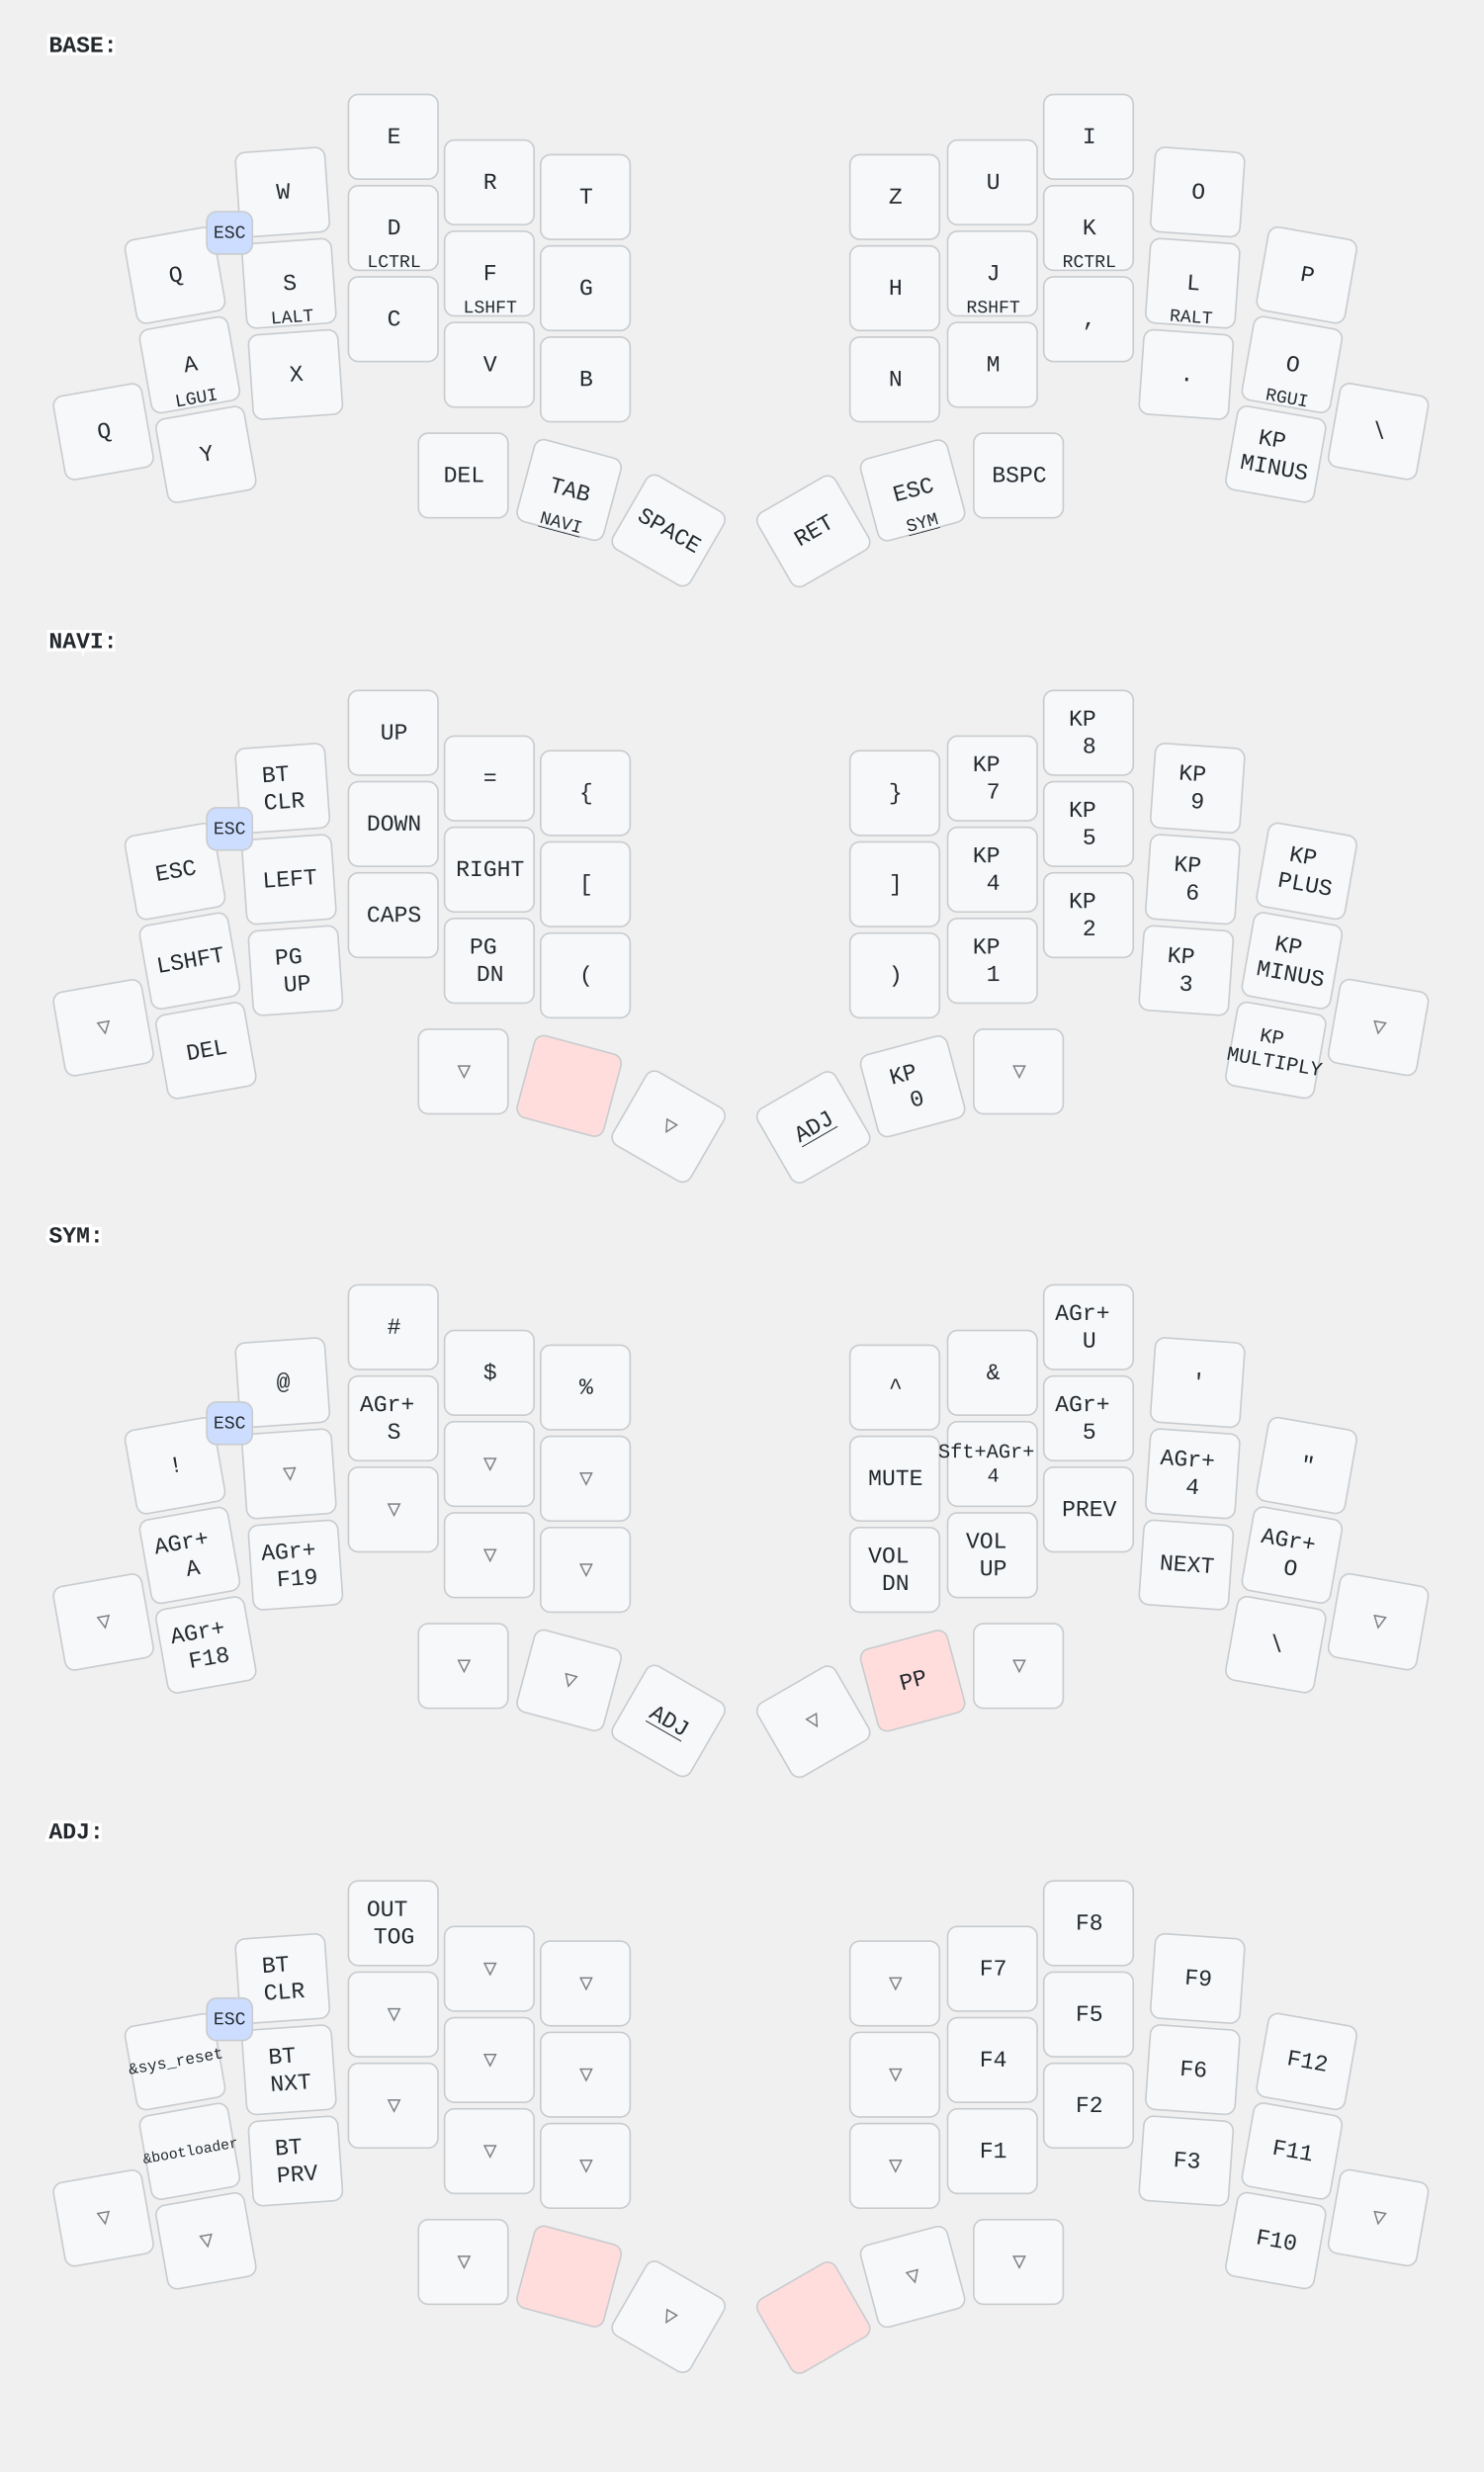
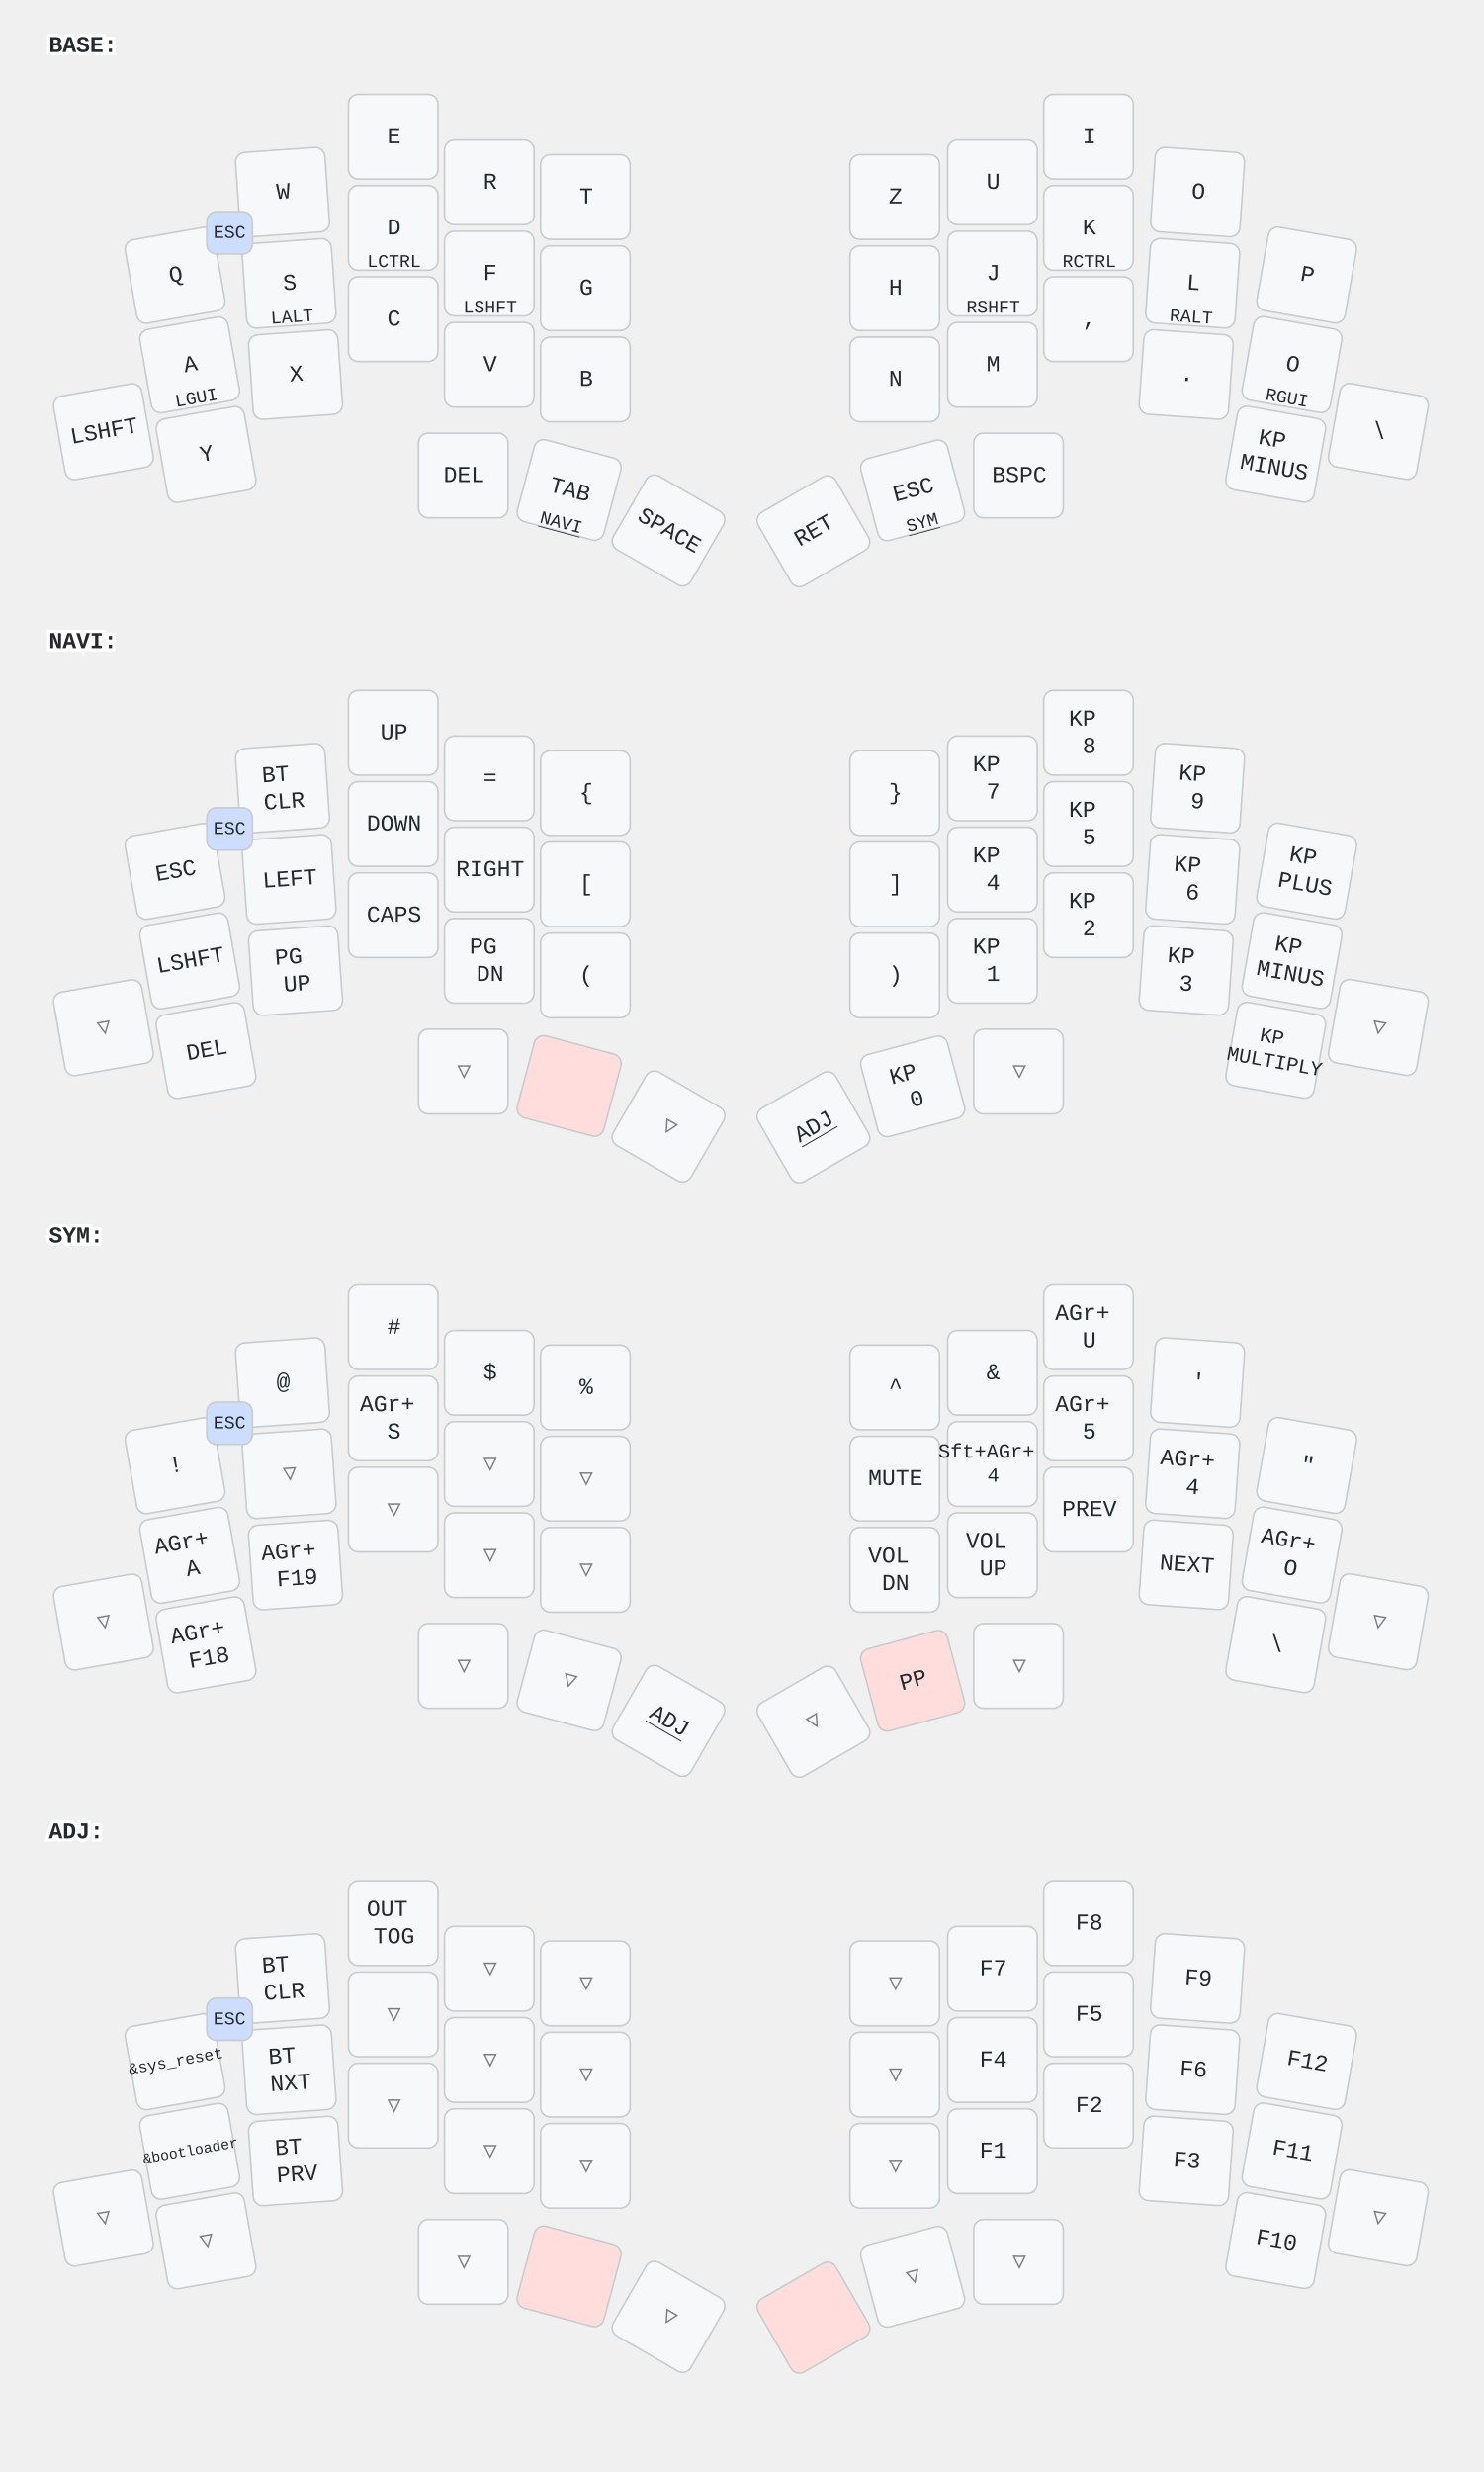
<svg xmlns="http://www.w3.org/2000/svg" width="911" height="1518" viewBox="0 0 911 1518" class="keymap">
  <style>/* inherit to force styles through use tags */
svg path {
    fill: inherit;
}

/* font and background color specifications */
svg.keymap {
    font-family: SFMono-Regular,Consolas,Liberation Mono,Menlo,monospace;
    font-size: 14px;
    font-kerning: normal;
    text-rendering: optimizeLegibility;
    fill: #24292e;
}

/* default key styling */
rect.key {
    fill: #f6f8fa;
}

rect.key, rect.combo {
    stroke: #c9cccf;
    stroke-width: 1;
}

/* default key side styling, only used is draw_key_sides is set */
rect.side {
    filter: brightness(90%);
}

/* color accent for combo boxes */
rect.combo, rect.combo-separate {
    fill: #cdf;
}

/* color accent for held keys */
rect.held, rect.combo.held {
    fill: #fdd;
}

/* color accent for ghost (optional) keys */
rect.ghost, rect.combo.ghost {
    stroke-dasharray: 4, 4;
    stroke-width: 2;
}

text {
    text-anchor: middle;
    dominant-baseline: middle;
}

/* styling for layer labels */
text.label {
    font-weight: bold;
    text-anchor: start;
    stroke: white;
    stroke-width: 4;
    paint-order: stroke;
}

/* styling for optional footer */
text.footer {
    text-anchor: end;
    dominant-baseline: auto;
    stroke: white;
    stroke-width: 4;
    paint-order: stroke;
}

/* styling for combo tap, and key hold/shifted label text */
text.combo, text.hold, text.shifted {
    font-size: 11px;
}

text.hold {
    text-anchor: middle;
    dominant-baseline: auto;
}

text.shifted {
    text-anchor: middle;
    dominant-baseline: hanging;
}

text.layer-activator {
    text-decoration: underline;
}

/* styling for hold/shifted label text in combo box */
text.combo.hold, text.combo.shifted {
    font-size: 8px;
}

/* lighter symbol for transparent keys */
text.trans {
    fill: #7b7e81;
}

/* styling for combo dendrons */
path.combo {
    stroke-width: 1;
    stroke: gray;
    fill: none;
}

/* Start Tabler Icons Cleanup */
/* cannot use height/width with glyphs */
.icon-tabler &gt; path {
    fill: inherit;
    stroke: inherit;
    stroke-width: 2;
}
/* hide tabler's default box */
.icon-tabler &gt; path[stroke="none"][fill="none"] {
    visibility: hidden;
}
/* End Tabler Icons Cleanup */
</style>
  <g transform="translate(30, 0)" class="layer-BASE">
    <text x="0" y="28" class="label" id="BASE">BASE:</text>
    <g transform="translate(0, 56)">
      <g transform="translate(78, 113) rotate(-10.0)" class="key keypos-0">
        <rect rx="6" ry="6" x="-28" y="-26" width="55" height="52" class="key" />
        <text x="0" y="0" class="key tap">Q</text>
      </g>
      <g transform="translate(144, 62) rotate(-4.0)" class="key keypos-1">
        <rect rx="6" ry="6" x="-28" y="-26" width="55" height="52" class="key" />
        <text x="0" y="0" class="key tap">W</text>
      </g>
      <g transform="translate(212, 28)" class="key keypos-2">
        <rect rx="6" ry="6" x="-28" y="-26" width="55" height="52" class="key" />
        <text x="0" y="0" class="key tap">E</text>
      </g>
      <g transform="translate(271, 56)" class="key keypos-3">
        <rect rx="6" ry="6" x="-28" y="-26" width="55" height="52" class="key" />
        <text x="0" y="0" class="key tap">R</text>
      </g>
      <g transform="translate(330, 65)" class="key keypos-4">
        <rect rx="6" ry="6" x="-28" y="-26" width="55" height="52" class="key" />
        <text x="0" y="0" class="key tap">T</text>
      </g>
      <g transform="translate(520, 65)" class="key keypos-5">
        <rect rx="6" ry="6" x="-28" y="-26" width="55" height="52" class="key" />
        <text x="0" y="0" class="key tap">Z</text>
      </g>
      <g transform="translate(580, 56)" class="key keypos-6">
        <rect rx="6" ry="6" x="-28" y="-26" width="55" height="52" class="key" />
        <text x="0" y="0" class="key tap">U</text>
      </g>
      <g transform="translate(639, 28)" class="key keypos-7">
        <rect rx="6" ry="6" x="-28" y="-26" width="55" height="52" class="key" />
        <text x="0" y="0" class="key tap">I</text>
      </g>
      <g transform="translate(706, 62) rotate(4.0)" class="key keypos-8">
        <rect rx="6" ry="6" x="-28" y="-26" width="55" height="52" class="key" />
        <text x="0" y="0" class="key tap">O</text>
      </g>
      <g transform="translate(773, 113) rotate(10.0)" class="key keypos-9">
        <rect rx="6" ry="6" x="-28" y="-26" width="55" height="52" class="key" />
        <text x="0" y="0" class="key tap">P</text>
      </g>
      <g transform="translate(87, 168) rotate(-10.0)" class="key keypos-10">
        <rect rx="6" ry="6" x="-28" y="-26" width="55" height="52" class="key" />
        <text x="0" y="0" class="key tap">A</text>
        <text x="0" y="24" class="key hold">LGUI</text>
      </g>
      <g transform="translate(148, 118) rotate(-4.0)" class="key keypos-11">
        <rect rx="6" ry="6" x="-28" y="-26" width="55" height="52" class="key" />
        <text x="0" y="0" class="key tap">S</text>
        <text x="0" y="24" class="key hold">LALT</text>
      </g>
      <g transform="translate(212, 84)" class="key keypos-12">
        <rect rx="6" ry="6" x="-28" y="-26" width="55" height="52" class="key" />
        <text x="0" y="0" class="key tap">D</text>
        <text x="0" y="24" class="key hold">LCTRL</text>
      </g>
      <g transform="translate(271, 112)" class="key keypos-13">
        <rect rx="6" ry="6" x="-28" y="-26" width="55" height="52" class="key" />
        <text x="0" y="0" class="key tap">F</text>
        <text x="0" y="24" class="key hold">LSHFT</text>
      </g>
      <g transform="translate(330, 121)" class="key keypos-14">
        <rect rx="6" ry="6" x="-28" y="-26" width="55" height="52" class="key" />
        <text x="0" y="0" class="key tap">G</text>
      </g>
      <g transform="translate(520, 121)" class="key keypos-15">
        <rect rx="6" ry="6" x="-28" y="-26" width="55" height="52" class="key" />
        <text x="0" y="0" class="key tap">H</text>
      </g>
      <g transform="translate(580, 112)" class="key keypos-16">
        <rect rx="6" ry="6" x="-28" y="-26" width="55" height="52" class="key" />
        <text x="0" y="0" class="key tap">J</text>
        <text x="0" y="24" class="key hold">RSHFT</text>
      </g>
      <g transform="translate(639, 84)" class="key keypos-17">
        <rect rx="6" ry="6" x="-28" y="-26" width="55" height="52" class="key" />
        <text x="0" y="0" class="key tap">K</text>
        <text x="0" y="24" class="key hold">RCTRL</text>
      </g>
      <g transform="translate(703, 118) rotate(4.0)" class="key keypos-18">
        <rect rx="6" ry="6" x="-28" y="-26" width="55" height="52" class="key" />
        <text x="0" y="0" class="key tap">L</text>
        <text x="0" y="24" class="key hold">RALT</text>
      </g>
      <g transform="translate(764, 168) rotate(10.0)" class="key keypos-19">
        <rect rx="6" ry="6" x="-28" y="-26" width="55" height="52" class="key" />
        <text x="0" y="0" class="key tap">O</text>
        <text x="0" y="24" class="key hold">RGUI</text>
      </g>
      <g transform="translate(34, 209) rotate(-10.0)" class="key keypos-20">
        <rect rx="6" ry="6" x="-28" y="-26" width="55" height="52" class="key" />
-         <text x="0" y="0" class="key tap">Q</text>
+         <text x="0" y="0" class="key tap">LSHFT</text>
      </g>
      <g transform="translate(97, 223) rotate(-10.0)" class="key keypos-21">
        <rect rx="6" ry="6" x="-28" y="-26" width="55" height="52" class="key" />
        <text x="0" y="0" class="key tap">Y</text>
      </g>
      <g transform="translate(152, 174) rotate(-4.0)" class="key keypos-22">
        <rect rx="6" ry="6" x="-28" y="-26" width="55" height="52" class="key" />
        <text x="0" y="0" class="key tap">X</text>
      </g>
      <g transform="translate(212, 140)" class="key keypos-23">
        <rect rx="6" ry="6" x="-28" y="-26" width="55" height="52" class="key" />
        <text x="0" y="0" class="key tap">C</text>
      </g>
      <g transform="translate(271, 168)" class="key keypos-24">
        <rect rx="6" ry="6" x="-28" y="-26" width="55" height="52" class="key" />
        <text x="0" y="0" class="key tap">V</text>
      </g>
      <g transform="translate(330, 177)" class="key keypos-25">
        <rect rx="6" ry="6" x="-28" y="-26" width="55" height="52" class="key" />
        <text x="0" y="0" class="key tap">B</text>
      </g>
      <g transform="translate(520, 177)" class="key keypos-26">
        <rect rx="6" ry="6" x="-28" y="-26" width="55" height="52" class="key" />
        <text x="0" y="0" class="key tap">N</text>
      </g>
      <g transform="translate(580, 168)" class="key keypos-27">
        <rect rx="6" ry="6" x="-28" y="-26" width="55" height="52" class="key" />
        <text x="0" y="0" class="key tap">M</text>
      </g>
      <g transform="translate(639, 140)" class="key keypos-28">
        <rect rx="6" ry="6" x="-28" y="-26" width="55" height="52" class="key" />
        <text x="0" y="0" class="key tap">,</text>
      </g>
      <g transform="translate(699, 174) rotate(4.0)" class="key keypos-29">
        <rect rx="6" ry="6" x="-28" y="-26" width="55" height="52" class="key" />
        <text x="0" y="0" class="key tap">.</text>
      </g>
      <g transform="translate(754, 223) rotate(10.0)" class="key keypos-30">
        <rect rx="6" ry="6" x="-28" y="-26" width="55" height="52" class="key" />
        <text x="0" y="0" class="key tap">
          <tspan x="0" dy="-0.6em">KP</tspan>
          <tspan x="0" dy="1.2em">MINUS</tspan>
        </text>
      </g>
      <g transform="translate(817, 209) rotate(10.0)" class="key keypos-31">
        <rect rx="6" ry="6" x="-28" y="-26" width="55" height="52" class="key" />
        <text x="0" y="0" class="key tap">\</text>
      </g>
      <g transform="translate(255, 236)" class="key keypos-32">
        <rect rx="6" ry="6" x="-28" y="-26" width="55" height="52" class="key" />
        <text x="0" y="0" class="key tap">DEL</text>
      </g>
      <g transform="translate(320, 245) rotate(15.0)" class="key keypos-33">
        <rect rx="6" ry="6" x="-28" y="-26" width="55" height="52" class="key" />
        <text x="0" y="0" class="key tap">TAB</text>
        <a href="#NAVI">
          <text x="0" y="24" class="key hold layer-activator">NAVI</text>
        </a>
      </g>
      <g transform="translate(381, 270) rotate(30.0)" class="key keypos-34">
        <rect rx="6" ry="6" x="-28" y="-26" width="55" height="52" class="key" />
        <text x="0" y="0" class="key tap">SPACE</text>
      </g>
      <g transform="translate(470, 270) rotate(-30.0)" class="key keypos-35">
        <rect rx="6" ry="6" x="-28" y="-26" width="55" height="52" class="key" />
        <text x="0" y="0" class="key tap">RET</text>
      </g>
      <g transform="translate(531, 245) rotate(-15.0)" class="key keypos-36">
        <rect rx="6" ry="6" x="-28" y="-26" width="55" height="52" class="key" />
        <text x="0" y="0" class="key tap">ESC</text>
        <a href="#SYM">
          <text x="0" y="24" class="key hold layer-activator">SYM</text>
        </a>
      </g>
      <g transform="translate(596, 236)" class="key keypos-37">
        <rect rx="6" ry="6" x="-28" y="-26" width="55" height="52" class="key" />
        <text x="0" y="0" class="key tap">BSPC</text>
      </g>
      <g class="combo combopos-0">
        <rect rx="6" ry="6" x="97" y="74" width="28" height="26" class="combo" />
        <text x="111" y="87" class="combo tap">ESC</text>
      </g>
    </g>
  </g>
  <g transform="translate(30, 366)" class="layer-NAVI">
    <text x="0" y="28" class="label" id="NAVI">NAVI:</text>
    <g transform="translate(0, 56)">
      <g transform="translate(78, 113) rotate(-10.0)" class="key keypos-0">
        <rect rx="6" ry="6" x="-28" y="-26" width="55" height="52" class="key" />
        <text x="0" y="0" class="key tap">ESC</text>
      </g>
      <g transform="translate(144, 62) rotate(-4.0)" class="key keypos-1">
        <rect rx="6" ry="6" x="-28" y="-26" width="55" height="52" class="key" />
        <text x="0" y="0" class="key tap">
          <tspan x="0" dy="-0.6em">BT</tspan>
          <tspan x="0" dy="1.2em">CLR</tspan>
        </text>
      </g>
      <g transform="translate(212, 28)" class="key keypos-2">
        <rect rx="6" ry="6" x="-28" y="-26" width="55" height="52" class="key" />
        <text x="0" y="0" class="key tap">UP</text>
      </g>
      <g transform="translate(271, 56)" class="key keypos-3">
        <rect rx="6" ry="6" x="-28" y="-26" width="55" height="52" class="key" />
        <text x="0" y="0" class="key tap">=</text>
      </g>
      <g transform="translate(330, 65)" class="key keypos-4">
        <rect rx="6" ry="6" x="-28" y="-26" width="55" height="52" class="key" />
        <text x="0" y="0" class="key tap">{</text>
      </g>
      <g transform="translate(520, 65)" class="key keypos-5">
        <rect rx="6" ry="6" x="-28" y="-26" width="55" height="52" class="key" />
        <text x="0" y="0" class="key tap">}</text>
      </g>
      <g transform="translate(580, 56)" class="key keypos-6">
        <rect rx="6" ry="6" x="-28" y="-26" width="55" height="52" class="key" />
        <text x="0" y="0" class="key tap">
          <tspan x="0" dy="-0.6em">KP</tspan>
          <tspan x="0" dy="1.2em">7</tspan>
        </text>
      </g>
      <g transform="translate(639, 28)" class="key keypos-7">
        <rect rx="6" ry="6" x="-28" y="-26" width="55" height="52" class="key" />
        <text x="0" y="0" class="key tap">
          <tspan x="0" dy="-0.6em">KP</tspan>
          <tspan x="0" dy="1.2em">8</tspan>
        </text>
      </g>
      <g transform="translate(706, 62) rotate(4.0)" class="key keypos-8">
        <rect rx="6" ry="6" x="-28" y="-26" width="55" height="52" class="key" />
        <text x="0" y="0" class="key tap">
          <tspan x="0" dy="-0.6em">KP</tspan>
          <tspan x="0" dy="1.2em">9</tspan>
        </text>
      </g>
      <g transform="translate(773, 113) rotate(10.0)" class="key keypos-9">
        <rect rx="6" ry="6" x="-28" y="-26" width="55" height="52" class="key" />
        <text x="0" y="0" class="key tap">
          <tspan x="0" dy="-0.6em">KP</tspan>
          <tspan x="0" dy="1.2em">PLUS</tspan>
        </text>
      </g>
      <g transform="translate(87, 168) rotate(-10.0)" class="key keypos-10">
        <rect rx="6" ry="6" x="-28" y="-26" width="55" height="52" class="key" />
        <text x="0" y="0" class="key tap">LSHFT</text>
      </g>
      <g transform="translate(148, 118) rotate(-4.0)" class="key keypos-11">
        <rect rx="6" ry="6" x="-28" y="-26" width="55" height="52" class="key" />
        <text x="0" y="0" class="key tap">LEFT</text>
      </g>
      <g transform="translate(212, 84)" class="key keypos-12">
        <rect rx="6" ry="6" x="-28" y="-26" width="55" height="52" class="key" />
        <text x="0" y="0" class="key tap">DOWN</text>
      </g>
      <g transform="translate(271, 112)" class="key keypos-13">
        <rect rx="6" ry="6" x="-28" y="-26" width="55" height="52" class="key" />
        <text x="0" y="0" class="key tap">RIGHT</text>
      </g>
      <g transform="translate(330, 121)" class="key keypos-14">
        <rect rx="6" ry="6" x="-28" y="-26" width="55" height="52" class="key" />
        <text x="0" y="0" class="key tap">[</text>
      </g>
      <g transform="translate(520, 121)" class="key keypos-15">
        <rect rx="6" ry="6" x="-28" y="-26" width="55" height="52" class="key" />
        <text x="0" y="0" class="key tap">]</text>
      </g>
      <g transform="translate(580, 112)" class="key keypos-16">
        <rect rx="6" ry="6" x="-28" y="-26" width="55" height="52" class="key" />
        <text x="0" y="0" class="key tap">
          <tspan x="0" dy="-0.6em">KP</tspan>
          <tspan x="0" dy="1.2em">4</tspan>
        </text>
      </g>
      <g transform="translate(639, 84)" class="key keypos-17">
        <rect rx="6" ry="6" x="-28" y="-26" width="55" height="52" class="key" />
        <text x="0" y="0" class="key tap">
          <tspan x="0" dy="-0.6em">KP</tspan>
          <tspan x="0" dy="1.2em">5</tspan>
        </text>
      </g>
      <g transform="translate(703, 118) rotate(4.0)" class="key keypos-18">
        <rect rx="6" ry="6" x="-28" y="-26" width="55" height="52" class="key" />
        <text x="0" y="0" class="key tap">
          <tspan x="0" dy="-0.6em">KP</tspan>
          <tspan x="0" dy="1.2em">6</tspan>
        </text>
      </g>
      <g transform="translate(764, 168) rotate(10.0)" class="key keypos-19">
        <rect rx="6" ry="6" x="-28" y="-26" width="55" height="52" class="key" />
        <text x="0" y="0" class="key tap">
          <tspan x="0" dy="-0.6em">KP</tspan>
          <tspan x="0" dy="1.2em">MINUS</tspan>
        </text>
      </g>
      <g transform="translate(34, 209) rotate(-10.0)" class="key trans keypos-20">
        <rect rx="6" ry="6" x="-28" y="-26" width="55" height="52" class="key trans" />
        <text x="0" y="0" class="key trans tap">▽</text>
      </g>
      <g transform="translate(97, 223) rotate(-10.0)" class="key keypos-21">
        <rect rx="6" ry="6" x="-28" y="-26" width="55" height="52" class="key" />
        <text x="0" y="0" class="key tap">DEL</text>
      </g>
      <g transform="translate(152, 174) rotate(-4.0)" class="key keypos-22">
        <rect rx="6" ry="6" x="-28" y="-26" width="55" height="52" class="key" />
        <text x="0" y="0" class="key tap">
          <tspan x="0" dy="-0.6em">PG</tspan>
          <tspan x="0" dy="1.2em">UP</tspan>
        </text>
      </g>
      <g transform="translate(212, 140)" class="key keypos-23">
        <rect rx="6" ry="6" x="-28" y="-26" width="55" height="52" class="key" />
        <text x="0" y="0" class="key tap">CAPS</text>
      </g>
      <g transform="translate(271, 168)" class="key keypos-24">
        <rect rx="6" ry="6" x="-28" y="-26" width="55" height="52" class="key" />
        <text x="0" y="0" class="key tap">
          <tspan x="0" dy="-0.6em">PG</tspan>
          <tspan x="0" dy="1.2em">DN</tspan>
        </text>
      </g>
      <g transform="translate(330, 177)" class="key keypos-25">
        <rect rx="6" ry="6" x="-28" y="-26" width="55" height="52" class="key" />
        <text x="0" y="0" class="key tap">(</text>
      </g>
      <g transform="translate(520, 177)" class="key keypos-26">
        <rect rx="6" ry="6" x="-28" y="-26" width="55" height="52" class="key" />
        <text x="0" y="0" class="key tap">)</text>
      </g>
      <g transform="translate(580, 168)" class="key keypos-27">
        <rect rx="6" ry="6" x="-28" y="-26" width="55" height="52" class="key" />
        <text x="0" y="0" class="key tap">
          <tspan x="0" dy="-0.6em">KP</tspan>
          <tspan x="0" dy="1.2em">1</tspan>
        </text>
      </g>
      <g transform="translate(639, 140)" class="key keypos-28">
        <rect rx="6" ry="6" x="-28" y="-26" width="55" height="52" class="key" />
        <text x="0" y="0" class="key tap">
          <tspan x="0" dy="-0.6em">KP</tspan>
          <tspan x="0" dy="1.2em">2</tspan>
        </text>
      </g>
      <g transform="translate(699, 174) rotate(4.0)" class="key keypos-29">
        <rect rx="6" ry="6" x="-28" y="-26" width="55" height="52" class="key" />
        <text x="0" y="0" class="key tap">
          <tspan x="0" dy="-0.6em">KP</tspan>
          <tspan x="0" dy="1.2em">3</tspan>
        </text>
      </g>
      <g transform="translate(754, 223) rotate(10.0)" class="key keypos-30">
        <rect rx="6" ry="6" x="-28" y="-26" width="55" height="52" class="key" />
        <text x="0" y="0" class="key tap">
          <tspan x="0" dy="-0.6em" style="font-size: 88%">KP</tspan>
          <tspan x="0" dy="1.2em" style="font-size: 88%">MULTIPLY</tspan>
        </text>
      </g>
      <g transform="translate(817, 209) rotate(10.0)" class="key trans keypos-31">
        <rect rx="6" ry="6" x="-28" y="-26" width="55" height="52" class="key trans" />
        <text x="0" y="0" class="key trans tap">▽</text>
      </g>
      <g transform="translate(255, 236)" class="key trans keypos-32">
        <rect rx="6" ry="6" x="-28" y="-26" width="55" height="52" class="key trans" />
        <text x="0" y="0" class="key trans tap">▽</text>
      </g>
      <g transform="translate(320, 245) rotate(15.0)" class="key held keypos-33">
        <rect rx="6" ry="6" x="-28" y="-26" width="55" height="52" class="key held" />
      </g>
      <g transform="translate(381, 270) rotate(30.0)" class="key trans keypos-34">
        <rect rx="6" ry="6" x="-28" y="-26" width="55" height="52" class="key trans" />
        <text x="0" y="0" class="key trans tap">▽</text>
      </g>
      <g transform="translate(470, 270) rotate(-30.0)" class="key keypos-35">
        <rect rx="6" ry="6" x="-28" y="-26" width="55" height="52" class="key" />
        <a href="#ADJ">
          <text x="0" y="0" class="key tap layer-activator">ADJ</text>
        </a>
      </g>
      <g transform="translate(531, 245) rotate(-15.0)" class="key keypos-36">
        <rect rx="6" ry="6" x="-28" y="-26" width="55" height="52" class="key" />
        <text x="0" y="0" class="key tap">
          <tspan x="0" dy="-0.6em">KP</tspan>
          <tspan x="0" dy="1.2em">0</tspan>
        </text>
      </g>
      <g transform="translate(596, 236)" class="key trans keypos-37">
        <rect rx="6" ry="6" x="-28" y="-26" width="55" height="52" class="key trans" />
        <text x="0" y="0" class="key trans tap">▽</text>
      </g>
      <g class="combo combopos-0">
        <rect rx="6" ry="6" x="97" y="74" width="28" height="26" class="combo" />
        <text x="111" y="87" class="combo tap">ESC</text>
      </g>
    </g>
  </g>
  <g transform="translate(30, 731)" class="layer-SYM">
    <text x="0" y="28" class="label" id="SYM">SYM:</text>
    <g transform="translate(0, 56)">
      <g transform="translate(78, 113) rotate(-10.0)" class="key keypos-0">
        <rect rx="6" ry="6" x="-28" y="-26" width="55" height="52" class="key" />
        <text x="0" y="0" class="key tap">!</text>
      </g>
      <g transform="translate(144, 62) rotate(-4.0)" class="key keypos-1">
        <rect rx="6" ry="6" x="-28" y="-26" width="55" height="52" class="key" />
        <text x="0" y="0" class="key tap">@</text>
      </g>
      <g transform="translate(212, 28)" class="key keypos-2">
        <rect rx="6" ry="6" x="-28" y="-26" width="55" height="52" class="key" />
        <text x="0" y="0" class="key tap">#</text>
      </g>
      <g transform="translate(271, 56)" class="key keypos-3">
        <rect rx="6" ry="6" x="-28" y="-26" width="55" height="52" class="key" />
        <text x="0" y="0" class="key tap">$</text>
      </g>
      <g transform="translate(330, 65)" class="key keypos-4">
        <rect rx="6" ry="6" x="-28" y="-26" width="55" height="52" class="key" />
        <text x="0" y="0" class="key tap">%</text>
      </g>
      <g transform="translate(520, 65)" class="key keypos-5">
        <rect rx="6" ry="6" x="-28" y="-26" width="55" height="52" class="key" />
        <text x="0" y="0" class="key tap">^</text>
      </g>
      <g transform="translate(580, 56)" class="key keypos-6">
        <rect rx="6" ry="6" x="-28" y="-26" width="55" height="52" class="key" />
        <text x="0" y="0" class="key tap">&amp;</text>
      </g>
      <g transform="translate(639, 28)" class="key keypos-7">
        <rect rx="6" ry="6" x="-28" y="-26" width="55" height="52" class="key" />
        <text x="0" y="0" class="key tap">
          <tspan x="0" dy="-0.6em">AGr+</tspan>
          <tspan x="0" dy="1.2em">U</tspan>
        </text>
      </g>
      <g transform="translate(706, 62) rotate(4.0)" class="key keypos-8">
        <rect rx="6" ry="6" x="-28" y="-26" width="55" height="52" class="key" />
        <text x="0" y="0" class="key tap">'</text>
      </g>
      <g transform="translate(773, 113) rotate(10.0)" class="key keypos-9">
        <rect rx="6" ry="6" x="-28" y="-26" width="55" height="52" class="key" />
        <text x="0" y="0" class="key tap">"</text>
      </g>
      <g transform="translate(87, 168) rotate(-10.0)" class="key keypos-10">
        <rect rx="6" ry="6" x="-28" y="-26" width="55" height="52" class="key" />
        <text x="0" y="0" class="key tap">
          <tspan x="0" dy="-0.6em">AGr+</tspan>
          <tspan x="0" dy="1.2em">A</tspan>
        </text>
      </g>
      <g transform="translate(148, 118) rotate(-4.0)" class="key trans keypos-11">
        <rect rx="6" ry="6" x="-28" y="-26" width="55" height="52" class="key trans" />
        <text x="0" y="0" class="key trans tap">▽</text>
      </g>
      <g transform="translate(212, 84)" class="key keypos-12">
        <rect rx="6" ry="6" x="-28" y="-26" width="55" height="52" class="key" />
        <text x="0" y="0" class="key tap">
          <tspan x="0" dy="-0.6em">AGr+</tspan>
          <tspan x="0" dy="1.2em">S</tspan>
        </text>
      </g>
      <g transform="translate(271, 112)" class="key trans keypos-13">
        <rect rx="6" ry="6" x="-28" y="-26" width="55" height="52" class="key trans" />
        <text x="0" y="0" class="key trans tap">▽</text>
      </g>
      <g transform="translate(330, 121)" class="key trans keypos-14">
        <rect rx="6" ry="6" x="-28" y="-26" width="55" height="52" class="key trans" />
        <text x="0" y="0" class="key trans tap">▽</text>
      </g>
      <g transform="translate(520, 121)" class="key keypos-15">
        <rect rx="6" ry="6" x="-28" y="-26" width="55" height="52" class="key" />
        <text x="0" y="0" class="key tap">MUTE</text>
      </g>
      <g transform="translate(580, 112)" class="key keypos-16">
        <rect rx="6" ry="6" x="-28" y="-26" width="55" height="52" class="key" />
        <text x="0" y="0" class="key tap">
          <tspan x="0" dy="-0.6em" style="font-size: 88%">Sft+AGr+</tspan>
          <tspan x="0" dy="1.2em" style="font-size: 88%">4</tspan>
        </text>
      </g>
      <g transform="translate(639, 84)" class="key keypos-17">
        <rect rx="6" ry="6" x="-28" y="-26" width="55" height="52" class="key" />
        <text x="0" y="0" class="key tap">
          <tspan x="0" dy="-0.6em">AGr+</tspan>
          <tspan x="0" dy="1.2em">5</tspan>
        </text>
      </g>
      <g transform="translate(703, 118) rotate(4.0)" class="key keypos-18">
        <rect rx="6" ry="6" x="-28" y="-26" width="55" height="52" class="key" />
        <text x="0" y="0" class="key tap">
          <tspan x="0" dy="-0.6em">AGr+</tspan>
          <tspan x="0" dy="1.2em">4</tspan>
        </text>
      </g>
      <g transform="translate(764, 168) rotate(10.0)" class="key keypos-19">
        <rect rx="6" ry="6" x="-28" y="-26" width="55" height="52" class="key" />
        <text x="0" y="0" class="key tap">
          <tspan x="0" dy="-0.6em">AGr+</tspan>
          <tspan x="0" dy="1.2em">O</tspan>
        </text>
      </g>
      <g transform="translate(34, 209) rotate(-10.0)" class="key trans keypos-20">
        <rect rx="6" ry="6" x="-28" y="-26" width="55" height="52" class="key trans" />
        <text x="0" y="0" class="key trans tap">▽</text>
      </g>
      <g transform="translate(97, 223) rotate(-10.0)" class="key keypos-21">
        <rect rx="6" ry="6" x="-28" y="-26" width="55" height="52" class="key" />
        <text x="0" y="0" class="key tap">
          <tspan x="0" dy="-0.6em">AGr+</tspan>
          <tspan x="0" dy="1.2em">F18</tspan>
        </text>
      </g>
      <g transform="translate(152, 174) rotate(-4.0)" class="key keypos-22">
        <rect rx="6" ry="6" x="-28" y="-26" width="55" height="52" class="key" />
        <text x="0" y="0" class="key tap">
          <tspan x="0" dy="-0.6em">AGr+</tspan>
          <tspan x="0" dy="1.2em">F19</tspan>
        </text>
      </g>
      <g transform="translate(212, 140)" class="key trans keypos-23">
        <rect rx="6" ry="6" x="-28" y="-26" width="55" height="52" class="key trans" />
        <text x="0" y="0" class="key trans tap">▽</text>
      </g>
      <g transform="translate(271, 168)" class="key trans keypos-24">
        <rect rx="6" ry="6" x="-28" y="-26" width="55" height="52" class="key trans" />
        <text x="0" y="0" class="key trans tap">▽</text>
      </g>
      <g transform="translate(330, 177)" class="key trans keypos-25">
        <rect rx="6" ry="6" x="-28" y="-26" width="55" height="52" class="key trans" />
        <text x="0" y="0" class="key trans tap">▽</text>
      </g>
      <g transform="translate(520, 177)" class="key keypos-26">
        <rect rx="6" ry="6" x="-28" y="-26" width="55" height="52" class="key" />
        <text x="0" y="0" class="key tap">
          <tspan x="0" dy="-0.6em">VOL</tspan>
          <tspan x="0" dy="1.2em">DN</tspan>
        </text>
      </g>
      <g transform="translate(580, 168)" class="key keypos-27">
        <rect rx="6" ry="6" x="-28" y="-26" width="55" height="52" class="key" />
        <text x="0" y="0" class="key tap">
          <tspan x="0" dy="-0.6em">VOL</tspan>
          <tspan x="0" dy="1.2em">UP</tspan>
        </text>
      </g>
      <g transform="translate(639, 140)" class="key keypos-28">
        <rect rx="6" ry="6" x="-28" y="-26" width="55" height="52" class="key" />
        <text x="0" y="0" class="key tap">PREV</text>
      </g>
      <g transform="translate(699, 174) rotate(4.0)" class="key keypos-29">
        <rect rx="6" ry="6" x="-28" y="-26" width="55" height="52" class="key" />
        <text x="0" y="0" class="key tap">NEXT</text>
      </g>
      <g transform="translate(754, 223) rotate(10.0)" class="key keypos-30">
        <rect rx="6" ry="6" x="-28" y="-26" width="55" height="52" class="key" />
        <text x="0" y="0" class="key tap">\</text>
      </g>
      <g transform="translate(817, 209) rotate(10.0)" class="key trans keypos-31">
        <rect rx="6" ry="6" x="-28" y="-26" width="55" height="52" class="key trans" />
        <text x="0" y="0" class="key trans tap">▽</text>
      </g>
      <g transform="translate(255, 236)" class="key trans keypos-32">
        <rect rx="6" ry="6" x="-28" y="-26" width="55" height="52" class="key trans" />
        <text x="0" y="0" class="key trans tap">▽</text>
      </g>
      <g transform="translate(320, 245) rotate(15.0)" class="key trans keypos-33">
        <rect rx="6" ry="6" x="-28" y="-26" width="55" height="52" class="key trans" />
        <text x="0" y="0" class="key trans tap">▽</text>
      </g>
      <g transform="translate(381, 270) rotate(30.0)" class="key keypos-34">
        <rect rx="6" ry="6" x="-28" y="-26" width="55" height="52" class="key" />
        <a href="#ADJ">
          <text x="0" y="0" class="key tap layer-activator">ADJ</text>
        </a>
      </g>
      <g transform="translate(470, 270) rotate(-30.0)" class="key trans keypos-35">
        <rect rx="6" ry="6" x="-28" y="-26" width="55" height="52" class="key trans" />
        <text x="0" y="0" class="key trans tap">▽</text>
      </g>
      <g transform="translate(531, 245) rotate(-15.0)" class="key held keypos-36">
        <rect rx="6" ry="6" x="-28" y="-26" width="55" height="52" class="key held" />
        <text x="0" y="0" class="key held tap">PP</text>
      </g>
      <g transform="translate(596, 236)" class="key trans keypos-37">
        <rect rx="6" ry="6" x="-28" y="-26" width="55" height="52" class="key trans" />
        <text x="0" y="0" class="key trans tap">▽</text>
      </g>
      <g class="combo combopos-0">
        <rect rx="6" ry="6" x="97" y="74" width="28" height="26" class="combo" />
        <text x="111" y="87" class="combo tap">ESC</text>
      </g>
    </g>
  </g>
  <g transform="translate(30, 1097)" class="layer-ADJ">
    <text x="0" y="28" class="label" id="ADJ">ADJ:</text>
    <g transform="translate(0, 56)">
      <g transform="translate(78, 113) rotate(-10.0)" class="key keypos-0">
        <rect rx="6" ry="6" x="-28" y="-26" width="55" height="52" class="key" />
        <text x="0" y="0" class="key tap">
          <tspan style="font-size: 70%">&amp;sys_reset</tspan>
        </text>
      </g>
      <g transform="translate(144, 62) rotate(-4.0)" class="key keypos-1">
        <rect rx="6" ry="6" x="-28" y="-26" width="55" height="52" class="key" />
        <text x="0" y="0" class="key tap">
          <tspan x="0" dy="-0.6em">BT</tspan>
          <tspan x="0" dy="1.2em">CLR</tspan>
        </text>
      </g>
      <g transform="translate(212, 28)" class="key keypos-2">
        <rect rx="6" ry="6" x="-28" y="-26" width="55" height="52" class="key" />
        <text x="0" y="0" class="key tap">
          <tspan x="0" dy="-0.6em">OUT</tspan>
          <tspan x="0" dy="1.2em">TOG</tspan>
        </text>
      </g>
      <g transform="translate(271, 56)" class="key trans keypos-3">
        <rect rx="6" ry="6" x="-28" y="-26" width="55" height="52" class="key trans" />
        <text x="0" y="0" class="key trans tap">▽</text>
      </g>
      <g transform="translate(330, 65)" class="key trans keypos-4">
        <rect rx="6" ry="6" x="-28" y="-26" width="55" height="52" class="key trans" />
        <text x="0" y="0" class="key trans tap">▽</text>
      </g>
      <g transform="translate(520, 65)" class="key trans keypos-5">
        <rect rx="6" ry="6" x="-28" y="-26" width="55" height="52" class="key trans" />
        <text x="0" y="0" class="key trans tap">▽</text>
      </g>
      <g transform="translate(580, 56)" class="key keypos-6">
        <rect rx="6" ry="6" x="-28" y="-26" width="55" height="52" class="key" />
        <text x="0" y="0" class="key tap">F7</text>
      </g>
      <g transform="translate(639, 28)" class="key keypos-7">
        <rect rx="6" ry="6" x="-28" y="-26" width="55" height="52" class="key" />
        <text x="0" y="0" class="key tap">F8</text>
      </g>
      <g transform="translate(706, 62) rotate(4.0)" class="key keypos-8">
        <rect rx="6" ry="6" x="-28" y="-26" width="55" height="52" class="key" />
        <text x="0" y="0" class="key tap">F9</text>
      </g>
      <g transform="translate(773, 113) rotate(10.0)" class="key keypos-9">
        <rect rx="6" ry="6" x="-28" y="-26" width="55" height="52" class="key" />
        <text x="0" y="0" class="key tap">F12</text>
      </g>
      <g transform="translate(87, 168) rotate(-10.0)" class="key keypos-10">
        <rect rx="6" ry="6" x="-28" y="-26" width="55" height="52" class="key" />
        <text x="0" y="0" class="key tap">
          <tspan style="font-size: 64%">&amp;bootloader</tspan>
        </text>
      </g>
      <g transform="translate(148, 118) rotate(-4.0)" class="key keypos-11">
        <rect rx="6" ry="6" x="-28" y="-26" width="55" height="52" class="key" />
        <text x="0" y="0" class="key tap">
          <tspan x="0" dy="-0.6em">BT</tspan>
          <tspan x="0" dy="1.2em">NXT</tspan>
        </text>
      </g>
      <g transform="translate(212, 84)" class="key trans keypos-12">
        <rect rx="6" ry="6" x="-28" y="-26" width="55" height="52" class="key trans" />
        <text x="0" y="0" class="key trans tap">▽</text>
      </g>
      <g transform="translate(271, 112)" class="key trans keypos-13">
        <rect rx="6" ry="6" x="-28" y="-26" width="55" height="52" class="key trans" />
        <text x="0" y="0" class="key trans tap">▽</text>
      </g>
      <g transform="translate(330, 121)" class="key trans keypos-14">
        <rect rx="6" ry="6" x="-28" y="-26" width="55" height="52" class="key trans" />
        <text x="0" y="0" class="key trans tap">▽</text>
      </g>
      <g transform="translate(520, 121)" class="key trans keypos-15">
        <rect rx="6" ry="6" x="-28" y="-26" width="55" height="52" class="key trans" />
        <text x="0" y="0" class="key trans tap">▽</text>
      </g>
      <g transform="translate(580, 112)" class="key keypos-16">
        <rect rx="6" ry="6" x="-28" y="-26" width="55" height="52" class="key" />
        <text x="0" y="0" class="key tap">F4</text>
      </g>
      <g transform="translate(639, 84)" class="key keypos-17">
        <rect rx="6" ry="6" x="-28" y="-26" width="55" height="52" class="key" />
        <text x="0" y="0" class="key tap">F5</text>
      </g>
      <g transform="translate(703, 118) rotate(4.0)" class="key keypos-18">
        <rect rx="6" ry="6" x="-28" y="-26" width="55" height="52" class="key" />
        <text x="0" y="0" class="key tap">F6</text>
      </g>
      <g transform="translate(764, 168) rotate(10.0)" class="key keypos-19">
        <rect rx="6" ry="6" x="-28" y="-26" width="55" height="52" class="key" />
        <text x="0" y="0" class="key tap">F11</text>
      </g>
      <g transform="translate(34, 209) rotate(-10.0)" class="key trans keypos-20">
        <rect rx="6" ry="6" x="-28" y="-26" width="55" height="52" class="key trans" />
        <text x="0" y="0" class="key trans tap">▽</text>
      </g>
      <g transform="translate(97, 223) rotate(-10.0)" class="key trans keypos-21">
        <rect rx="6" ry="6" x="-28" y="-26" width="55" height="52" class="key trans" />
        <text x="0" y="0" class="key trans tap">▽</text>
      </g>
      <g transform="translate(152, 174) rotate(-4.0)" class="key keypos-22">
        <rect rx="6" ry="6" x="-28" y="-26" width="55" height="52" class="key" />
        <text x="0" y="0" class="key tap">
          <tspan x="0" dy="-0.6em">BT</tspan>
          <tspan x="0" dy="1.2em">PRV</tspan>
        </text>
      </g>
      <g transform="translate(212, 140)" class="key trans keypos-23">
        <rect rx="6" ry="6" x="-28" y="-26" width="55" height="52" class="key trans" />
        <text x="0" y="0" class="key trans tap">▽</text>
      </g>
      <g transform="translate(271, 168)" class="key trans keypos-24">
        <rect rx="6" ry="6" x="-28" y="-26" width="55" height="52" class="key trans" />
        <text x="0" y="0" class="key trans tap">▽</text>
      </g>
      <g transform="translate(330, 177)" class="key trans keypos-25">
        <rect rx="6" ry="6" x="-28" y="-26" width="55" height="52" class="key trans" />
        <text x="0" y="0" class="key trans tap">▽</text>
      </g>
      <g transform="translate(520, 177)" class="key trans keypos-26">
        <rect rx="6" ry="6" x="-28" y="-26" width="55" height="52" class="key trans" />
        <text x="0" y="0" class="key trans tap">▽</text>
      </g>
      <g transform="translate(580, 168)" class="key keypos-27">
        <rect rx="6" ry="6" x="-28" y="-26" width="55" height="52" class="key" />
        <text x="0" y="0" class="key tap">F1</text>
      </g>
      <g transform="translate(639, 140)" class="key keypos-28">
        <rect rx="6" ry="6" x="-28" y="-26" width="55" height="52" class="key" />
        <text x="0" y="0" class="key tap">F2</text>
      </g>
      <g transform="translate(699, 174) rotate(4.0)" class="key keypos-29">
        <rect rx="6" ry="6" x="-28" y="-26" width="55" height="52" class="key" />
        <text x="0" y="0" class="key tap">F3</text>
      </g>
      <g transform="translate(754, 223) rotate(10.0)" class="key keypos-30">
        <rect rx="6" ry="6" x="-28" y="-26" width="55" height="52" class="key" />
        <text x="0" y="0" class="key tap">F10</text>
      </g>
      <g transform="translate(817, 209) rotate(10.0)" class="key trans keypos-31">
        <rect rx="6" ry="6" x="-28" y="-26" width="55" height="52" class="key trans" />
        <text x="0" y="0" class="key trans tap">▽</text>
      </g>
      <g transform="translate(255, 236)" class="key trans keypos-32">
        <rect rx="6" ry="6" x="-28" y="-26" width="55" height="52" class="key trans" />
        <text x="0" y="0" class="key trans tap">▽</text>
      </g>
      <g transform="translate(320, 245) rotate(15.0)" class="key held keypos-33">
        <rect rx="6" ry="6" x="-28" y="-26" width="55" height="52" class="key held" />
      </g>
      <g transform="translate(381, 270) rotate(30.0)" class="key trans keypos-34">
        <rect rx="6" ry="6" x="-28" y="-26" width="55" height="52" class="key trans" />
        <text x="0" y="0" class="key trans tap">▽</text>
      </g>
      <g transform="translate(470, 270) rotate(-30.0)" class="key held keypos-35">
        <rect rx="6" ry="6" x="-28" y="-26" width="55" height="52" class="key held" />
      </g>
      <g transform="translate(531, 245) rotate(-15.0)" class="key trans keypos-36">
        <rect rx="6" ry="6" x="-28" y="-26" width="55" height="52" class="key trans" />
        <text x="0" y="0" class="key trans tap">▽</text>
      </g>
      <g transform="translate(596, 236)" class="key trans keypos-37">
        <rect rx="6" ry="6" x="-28" y="-26" width="55" height="52" class="key trans" />
        <text x="0" y="0" class="key trans tap">▽</text>
      </g>
      <g class="combo combopos-0">
        <rect rx="6" ry="6" x="97" y="74" width="28" height="26" class="combo" />
        <text x="111" y="87" class="combo tap">ESC</text>
      </g>
    </g>
  </g>
</svg>
